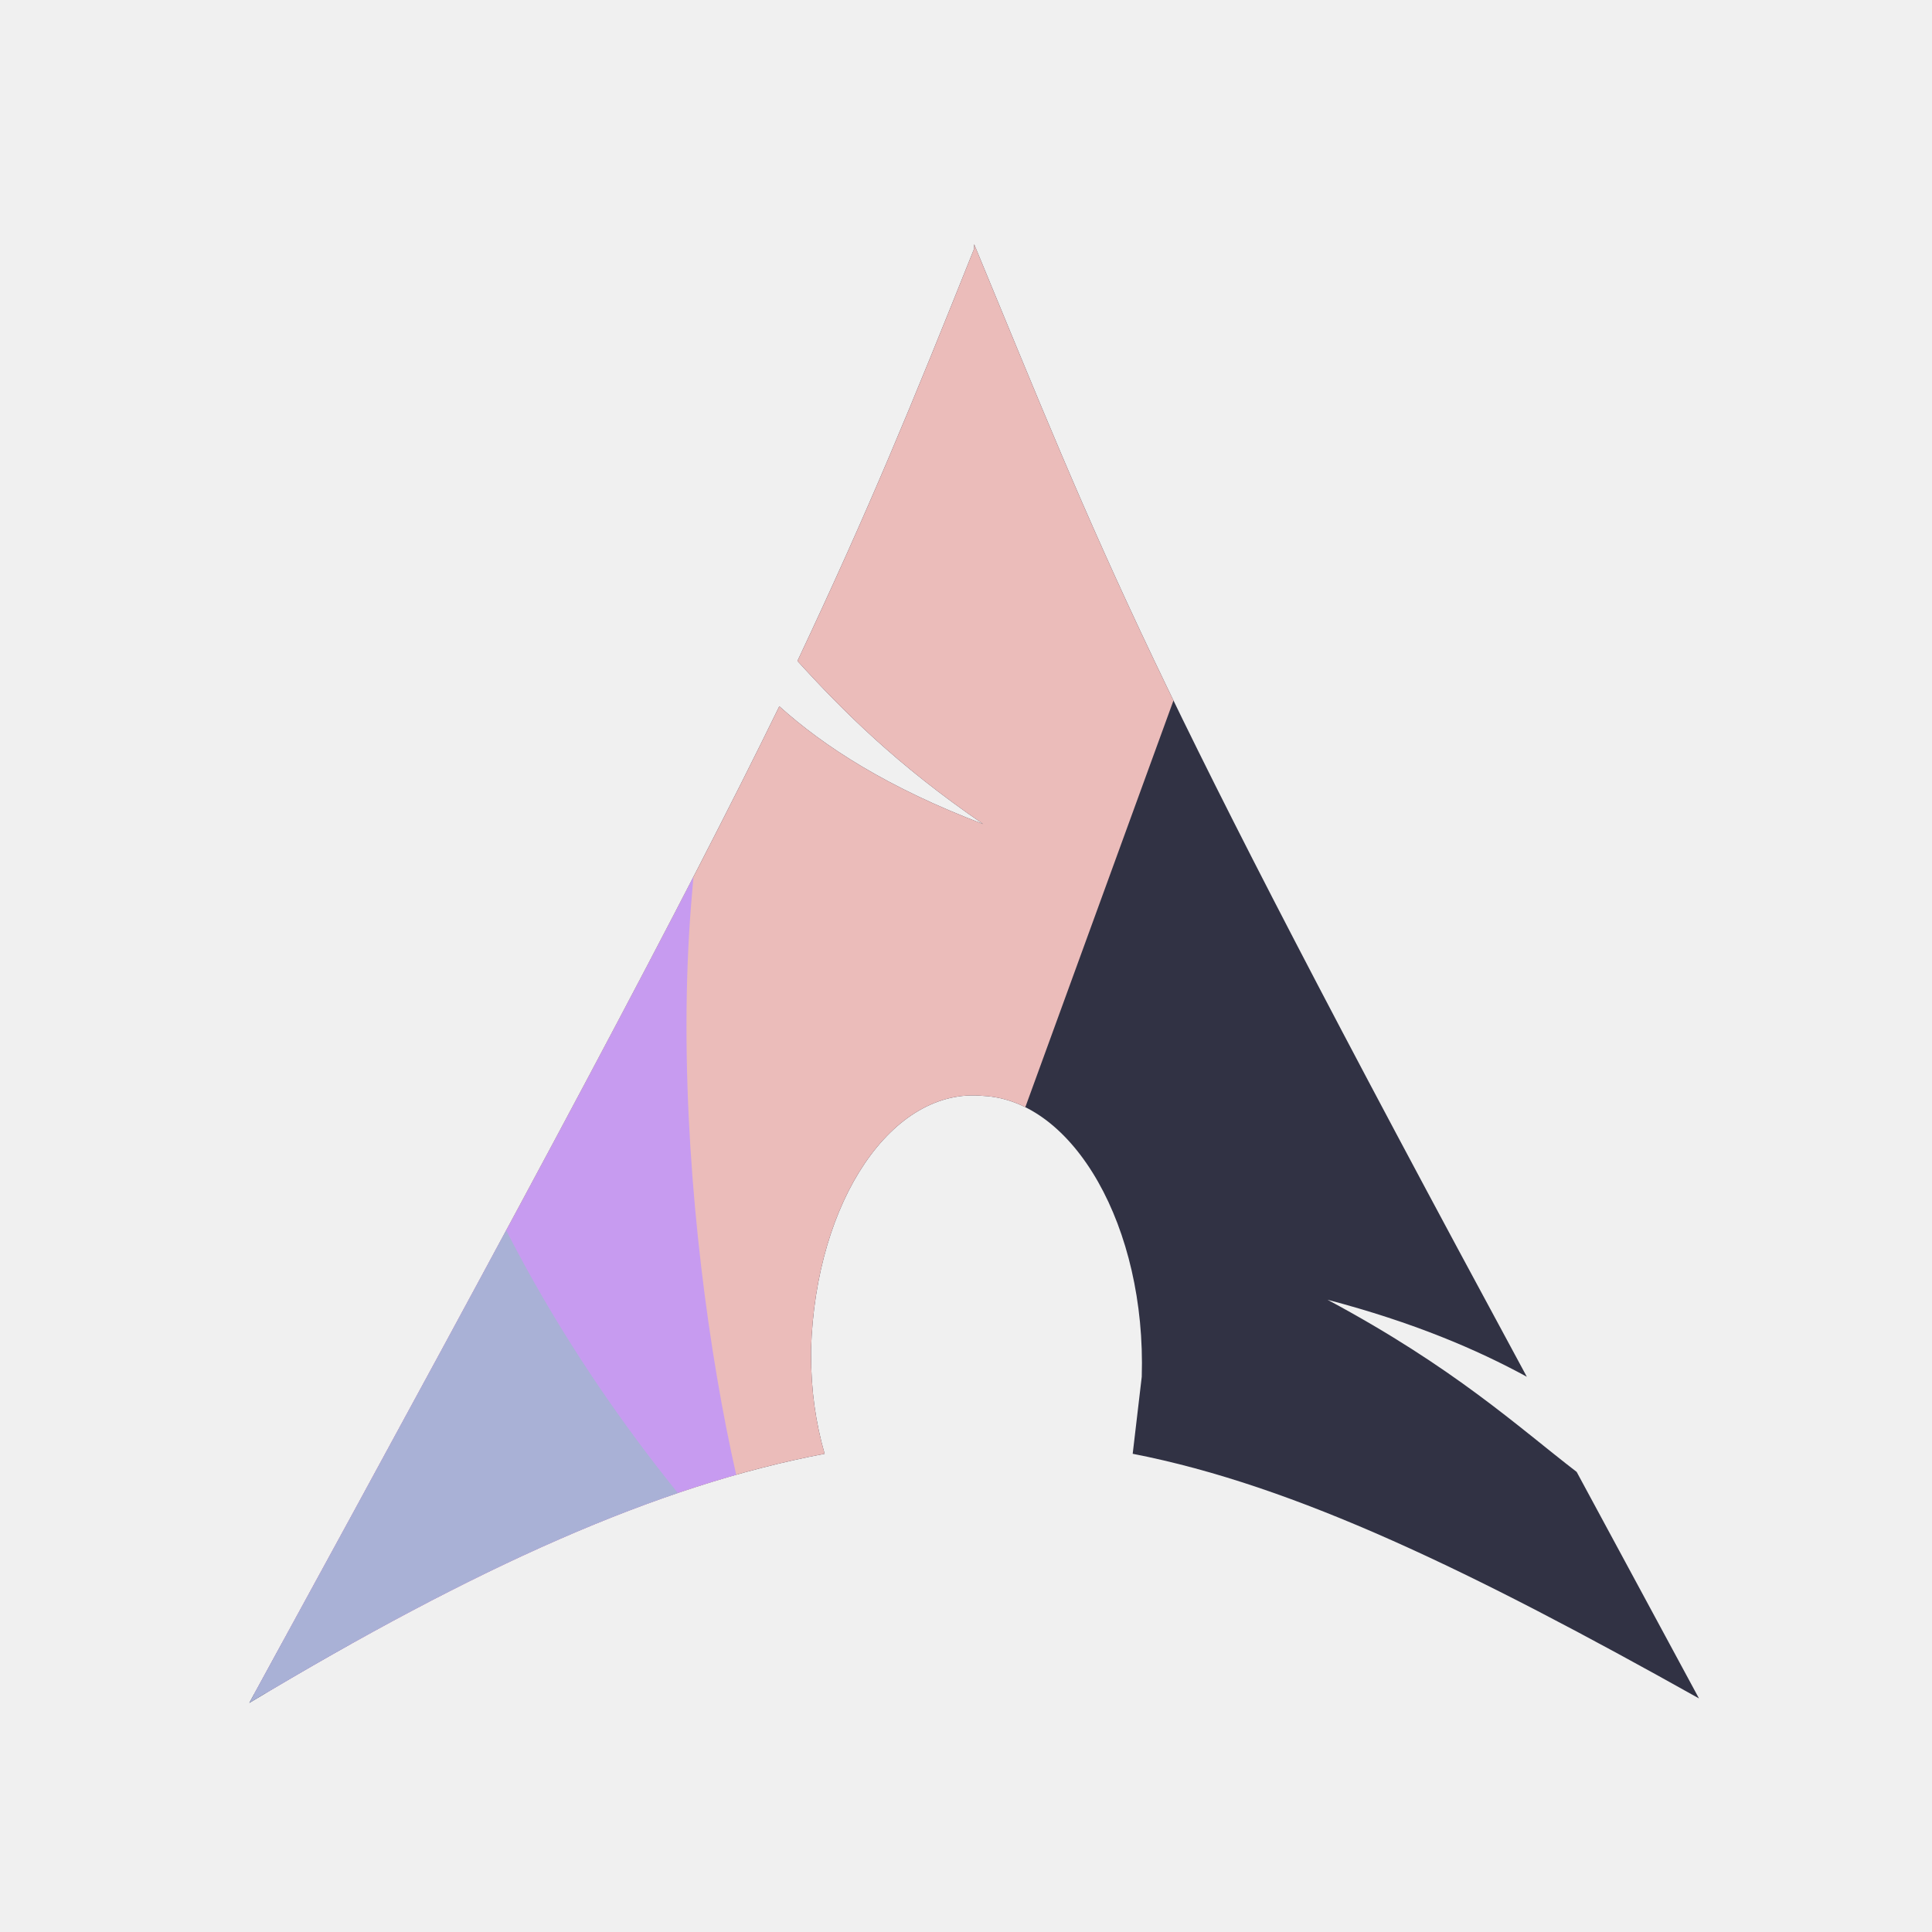
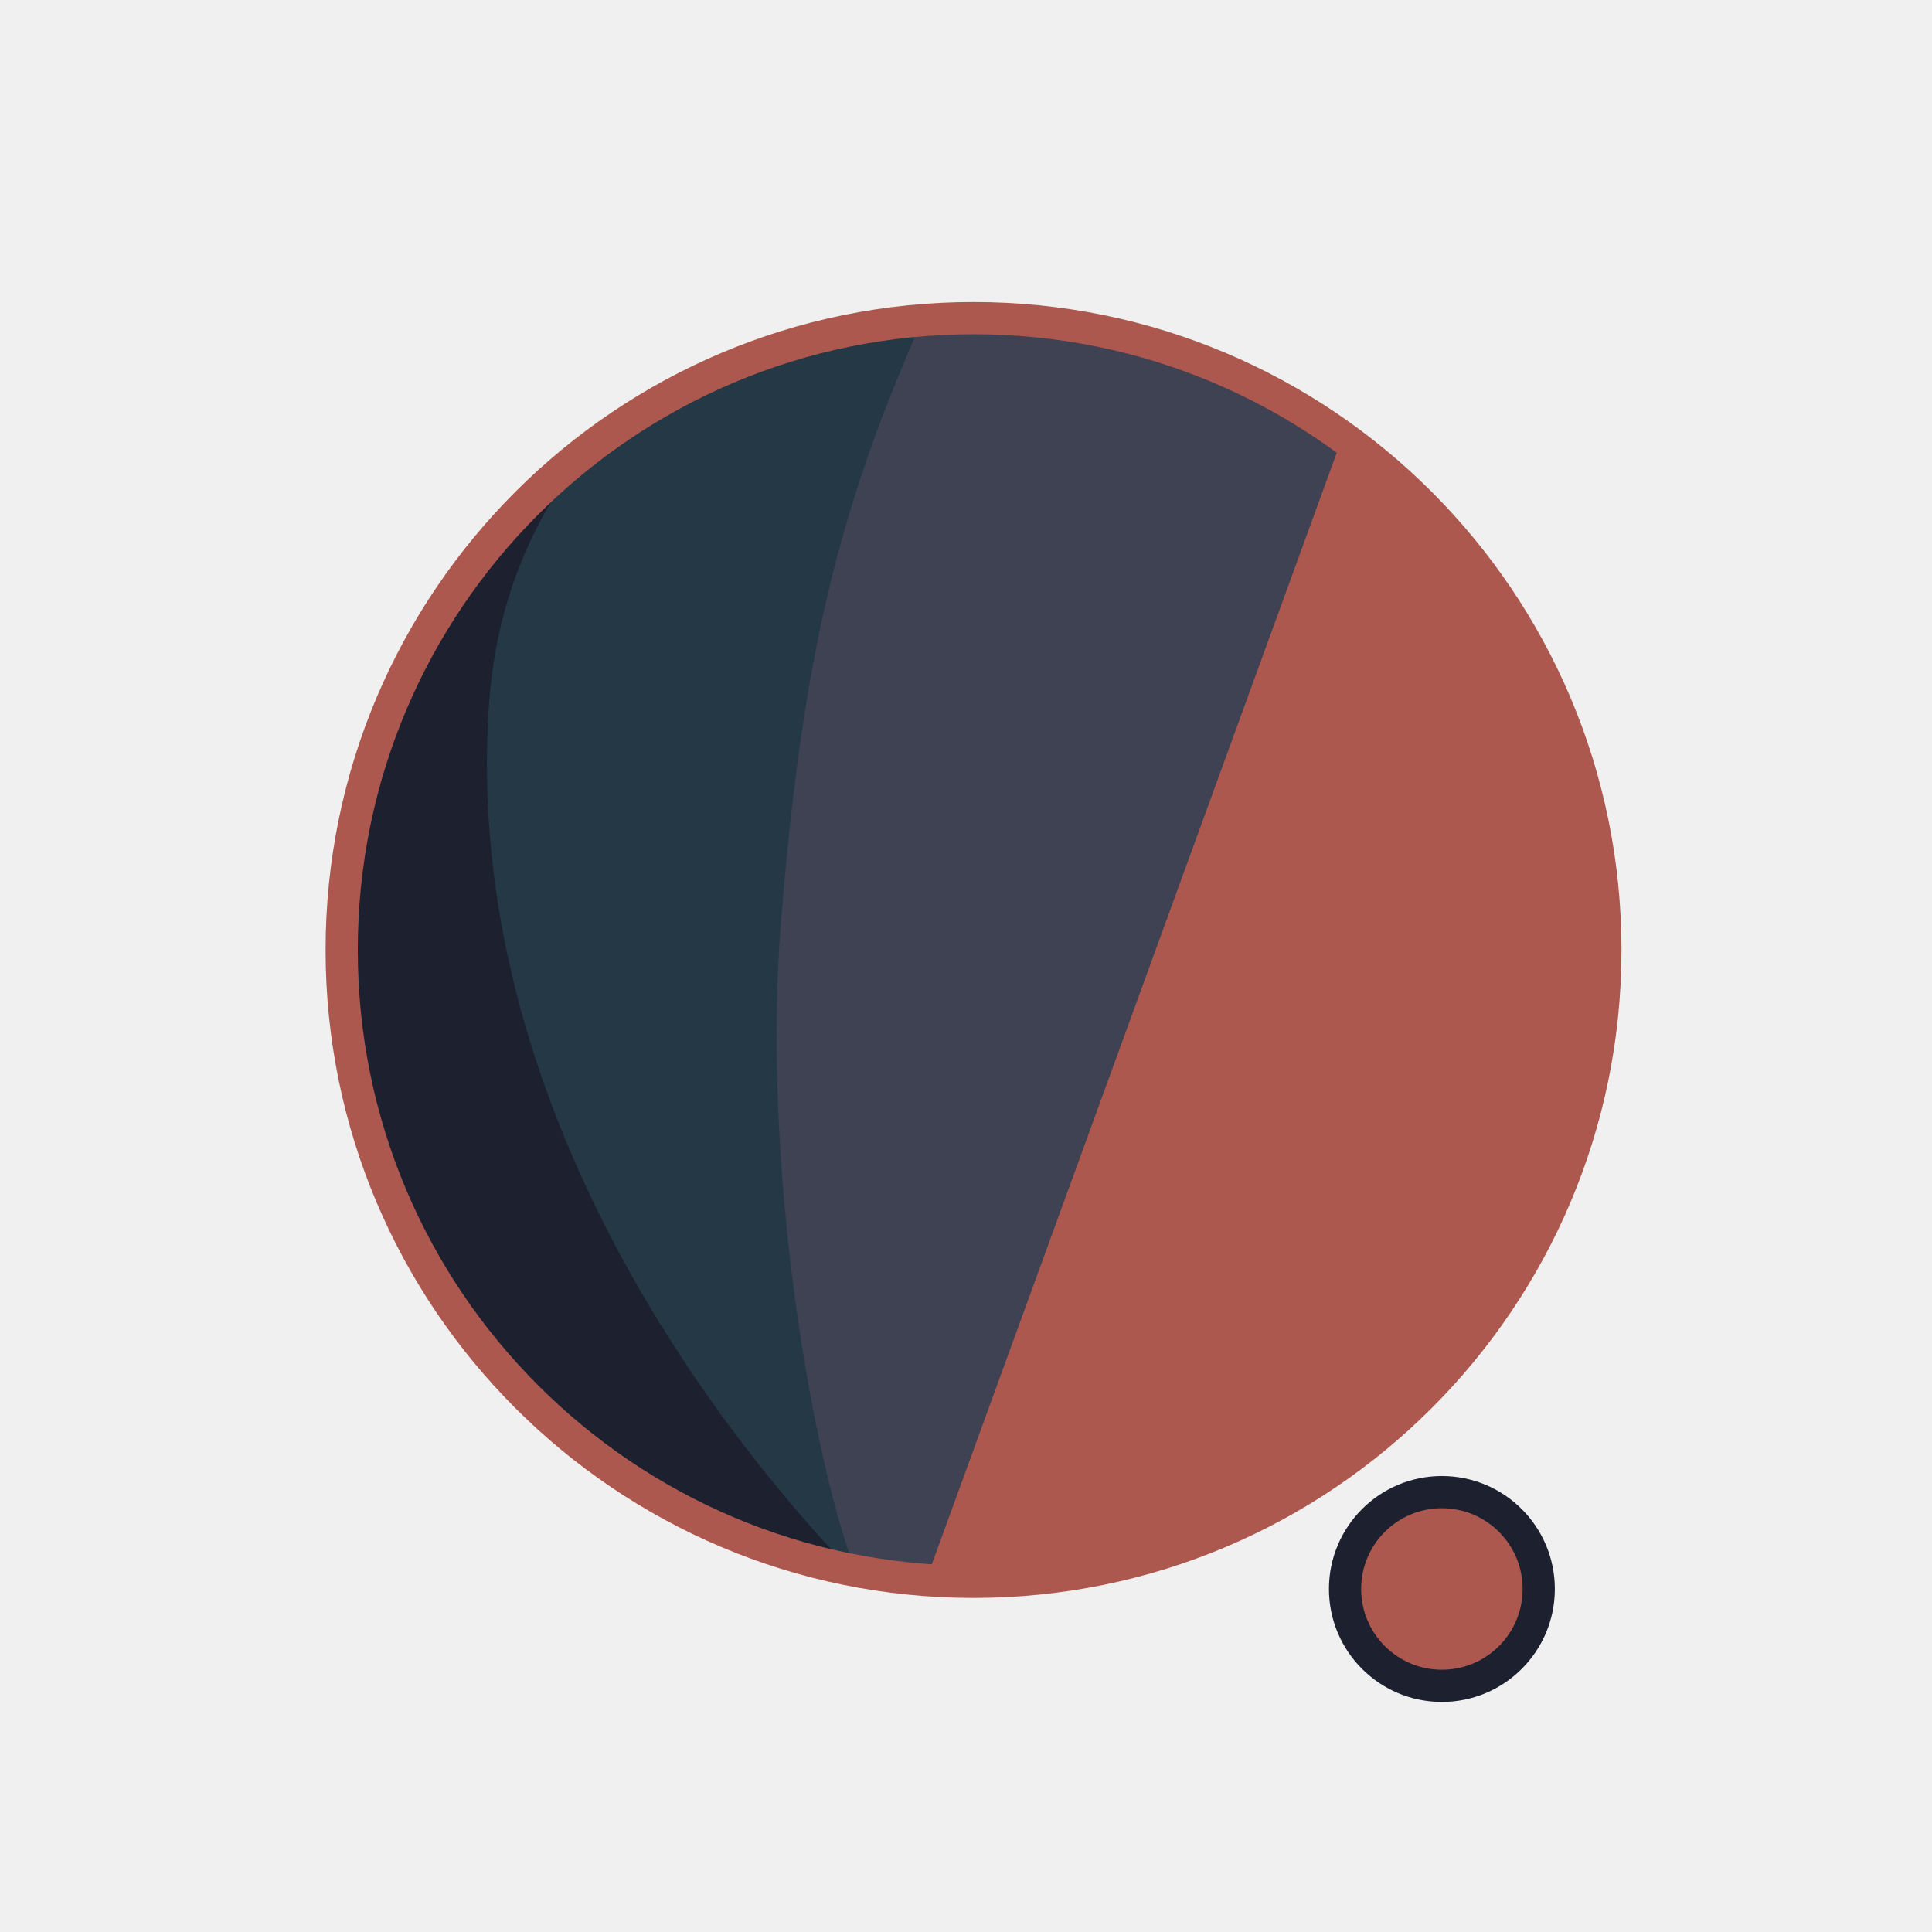
- <svg xmlns="http://www.w3.org/2000/svg" width="300" height="300" viewBox="0 0 1 1" version="1.1" id="svg1">
+ <svg xmlns="http://www.w3.org/2000/svg" width="300" height="300" viewBox="0 0 79.375 79.375" version="1.1" id="svg1">
  <defs id="defs1">
-     <clipPath clipPathUnits="userSpaceOnUse" id="clipPath8">
-       <path d="m 418.656,41.527 c -9.292,23.23 -15.265,37.831 -25.885,60.398 6.637,7.301 14.602,15.265 27.212,23.894 -13.938,-5.31 -23.23,-11.283 -29.867,-17.256 -13.938,28.54 -35.177,68.362 -77.654,146.016 33.186,-19.911 59.734,-31.858 84.291,-36.504 -1.327,-4.646 -1.991,-9.292 -1.991,-14.602 v -0.664 c 0.664,-21.902 11.947,-38.495 25.221,-37.168 13.274,0.664 23.894,19.248 23.23,41.15 l -1.327,11.283 c 23.894,4.646 49.778,17.256 82.964,35.84 l -17.92,-33.186 c -8.628,-6.637 -17.92,-15.265 -36.504,-25.221 12.611,3.319 21.902,7.301 29.203,11.283 C 442.55,101.26 437.904,87.323 418.656,40.863 Z" fill="#1793d1" id="path9" style="display:inline;fill:#000000;fill-opacity:1;stroke-width:0.664" />
+     <filter id="mask-powermask-path-effect5_inverse" style="color-interpolation-filters:sRGB" height="100" width="100" x="-50" y="-50">
+       <feColorMatrix id="mask-powermask-path-effect5_primitive1" values="1" type="saturate" result="fbSourceGraphic" />
+       <feColorMatrix id="mask-powermask-path-effect5_primitive2" values="-1 0 0 0 1 0 -1 0 0 1 0 0 -1 0 1 0 0 0 1 0 " in="fbSourceGraphic" />
+     </filter>
+     <clipPath clipPathUnits="userSpaceOnUse" id="clipPath1">
+       <circle style="display:inline;fill:#000000;fill-opacity:1;stroke:none;stroke-width:0.214" id="circle3" cx="44.886" cy="38.249" r="22.842" />
    </clipPath>
-     <clipPath clipPathUnits="userSpaceOnUse" id="clipPath7">
-       <path d="m 418.656,41.527 c -9.292,23.23 -15.265,37.831 -25.885,60.398 6.637,7.301 14.602,15.265 27.212,23.894 -13.938,-5.31 -23.23,-11.283 -29.867,-17.256 -13.938,28.54 -35.177,68.362 -77.654,146.016 33.186,-19.911 59.734,-31.858 84.291,-36.504 -1.327,-4.646 -1.991,-9.292 -1.991,-14.602 v -0.664 c 0.664,-21.902 11.947,-38.495 25.221,-37.168 13.274,0.664 23.894,19.248 23.23,41.15 l -1.327,11.283 c 23.894,4.646 49.778,17.256 82.964,35.84 l -17.92,-33.186 c -8.628,-6.637 -17.92,-15.265 -36.504,-25.221 12.611,3.319 21.902,7.301 29.203,11.283 C 442.55,101.26 437.904,87.323 418.656,40.863 Z" fill="#1793d1" id="path7" style="display:inline;fill:#000000;fill-opacity:1;stroke-width:0.664" />
+     <clipPath clipPathUnits="userSpaceOnUse" id="clipPath3">
+       <circle style="display:inline;opacity:1;fill:#000000;fill-opacity:1;stroke:none;stroke-width:2.646;stroke-dasharray:none;stroke-opacity:1" id="circle4" cx="39.235" cy="39.029" r="25.959" />
    </clipPath>
-     <clipPath clipPathUnits="userSpaceOnUse" id="clipPath6">
-       <path d="m 418.656,41.527 c -9.292,23.23 -15.265,37.831 -25.885,60.398 6.637,7.301 14.602,15.265 27.212,23.894 -13.938,-5.31 -23.23,-11.283 -29.867,-17.256 -13.938,28.54 -35.177,68.362 -77.654,146.016 33.186,-19.911 59.734,-31.858 84.291,-36.504 -1.327,-4.646 -1.991,-9.292 -1.991,-14.602 v -0.664 c 0.664,-21.902 11.947,-38.495 25.221,-37.168 13.274,0.664 23.894,19.248 23.23,41.15 l -1.327,11.283 c 23.894,4.646 49.778,17.256 82.964,35.84 l -17.92,-33.186 c -8.628,-6.637 -17.92,-15.265 -36.504,-25.221 12.611,3.319 21.902,7.301 29.203,11.283 C 442.55,101.26 437.904,87.323 418.656,40.863 Z" fill="#1793d1" id="path6" style="display:inline;fill:#000000;fill-opacity:1;stroke-width:0.664" />
+     <clipPath clipPathUnits="userSpaceOnUse" id="clipPath4">
+       <circle style="display:inline;opacity:1;fill:#000000;fill-opacity:1;stroke:none;stroke-width:0.243" id="circle5" cx="39.997" cy="39.029" r="25.959" />
+     </clipPath>
+     <clipPath clipPathUnits="userSpaceOnUse" id="clipPath19">
+       <g id="g20" style="display:inline">
+         <circle style="display:inline;opacity:1;fill:#ffffff;fill-opacity:1;stroke:#000000;stroke-width:1.323;stroke-dasharray:none;stroke-opacity:1" id="circle20" cx="39.997" cy="39.029" r="25.959" />
+         <path style="display:inline;fill:#ffffff;fill-opacity:1;stroke:none;stroke-width:1.323;stroke-linecap:round;stroke-linejoin:round;stroke-dasharray:none;stroke-opacity:1" d="M 40.972,71.749 65.107,9.074 51.262,8.513 29.654,71.374 Z" id="path20" />
+       </g>
    </clipPath>
  </defs>
-   <g id="layer1" transform="matrix(1.059891,0,0,1.059891,-0.03941891,-0.03583263)">
-     <g id="g21" transform="matrix(0.00333333,0,0,0.00333333,-0.8826086,0.01685136)" style="display:inline">
-       <path d="m 418.656,41.527 c -9.292,23.23 -15.265,37.831 -25.885,60.398 6.637,7.301 14.602,15.265 27.212,23.894 -13.938,-5.31 -23.23,-11.283 -29.867,-17.256 -13.938,28.54 -35.177,68.362 -77.654,146.016 33.186,-19.911 59.734,-31.858 84.291,-36.504 -1.327,-4.646 -1.991,-9.292 -1.991,-14.602 v -0.664 c 0.664,-21.902 11.947,-38.495 25.221,-37.168 13.274,0.664 23.894,19.248 23.23,41.15 l -1.327,11.283 c 23.894,4.646 49.778,17.256 82.964,35.84 l -17.92,-33.186 c -8.628,-6.637 -17.92,-15.265 -36.504,-25.221 12.611,3.319 21.902,7.301 29.203,11.283 C 442.55,101.26 437.904,87.323 418.656,40.863 Z" fill="#1793d1" id="path1-2" style="display:inline;fill:#313244;fill-opacity:1;stroke-width:0.664" />
-       <path style="display:inline;opacity:1;fill:#ebbcba;fill-opacity:1;stroke:none;stroke-width:10;stroke-linecap:round;stroke-linejoin:round;stroke-dasharray:none;stroke-opacity:1" d="M 309.255,25.453 471.275,43.442 397.217,246.73 283.644,245.359 Z" id="path18" clip-path="url(#clipPath8)" />
-       <path style="display:inline;opacity:1;fill:#c79bf0;fill-opacity:1;stroke:none;stroke-width:10;stroke-linecap:round;stroke-linejoin:round;stroke-dasharray:none;stroke-opacity:1" d="m 404.444,32.674 c -16.501,34.788 -23.415,57.363 -27.241,104.794 -3.749,46.469 8.72,102.565 15.298,107.685 L 289.628,255.686 302.844,32.762 Z" id="path19" clip-path="url(#clipPath7)" />
-       <path style="display:inline;opacity:1;fill:#a9b1d6;fill-opacity:1;stroke:none;stroke-width:11.365;stroke-linecap:round;stroke-linejoin:round;stroke-dasharray:none;stroke-opacity:1" d="m 395.514,30.654 c -18.09,8.535 -60.302,26.583 -63.65,72.956 -4.505,62.415 36.153,116.346 64.007,142.558 L 300.612,260.471 296.441,39.384 Z" id="path21" clip-path="url(#clipPath6)" />
-     </g>
+   <g id="layer1">
+     <circle style="display:inline;opacity:1;fill:#AD584F;fill-opacity:1;stroke:none;stroke-width:2.646;stroke-dasharray:none;stroke-opacity:1" id="path1" cx="39.997" cy="39.029" r="25.959" />
+     <circle style="display:inline;opacity:1;fill:#AD584F;fill-opacity:1;stroke:#1D202E;stroke-width:1.323;stroke-linecap:round;stroke-linejoin:round;stroke-dasharray:none;stroke-opacity:1" id="path23" cx="59.239" cy="65.282" r="3.979" />
+     <path style="display:inline;opacity:1;fill:#3F4252;fill-opacity:1;stroke:none;stroke-width:2.646;stroke-linecap:round;stroke-linejoin:round;stroke-dasharray:none;stroke-opacity:1" d="M 14.114,8.183 56.981,12.942 37.387,66.729 7.337,66.366 Z" id="path4" clip-path="url(#clipPath4)" />
+     <path style="display:inline;opacity:1;fill:#253845;fill-opacity:1;stroke:none;stroke-width:2.646;stroke-linecap:round;stroke-linejoin:round;stroke-dasharray:none;stroke-opacity:1" d="m 38.537,10.093 c -4.366,9.204 -6.195,15.177 -7.208,27.727 -0.992,12.295 2.307,27.137 4.048,28.492 L 8.159,69.099 11.655,10.117 Z" id="path8" clip-path="url(#clipPath3)" transform="translate(0.7619726)" />
+     <path style="display:inline;opacity:1;fill:#1D202E;fill-opacity:1;stroke:none;stroke-width:2.646;stroke-linecap:round;stroke-linejoin:round;stroke-dasharray:none;stroke-opacity:1" d="m 42.193,12.318 c -4.211,1.987 -14.039,6.189 -14.818,16.984 -1.049,14.531 8.417,27.086 14.901,33.188 l -22.177,3.33 -0.971,-51.47 z" id="path12" clip-path="url(#clipPath1)" transform="matrix(1.1365,0,0,1.1365,-11.01583,-4.44086)" />
+     <path style="display:inline;fill:none;stroke:#AD584F;stroke-width:5.292;stroke-linecap:round;stroke-linejoin:round;stroke-dasharray:none;stroke-opacity:1" d="M 56.155,14.893 37.161,67.307 c 0.345,-0.826 6.533,-17.661 9.644,-21.104 4.78,-5.292 13.008,-2.765 13.143,4.977 0.044,2.513 -1.431,15.998 -1.431,15.998" id="path2" clip-path="url(#clipPath19)" mask="none" />
+     <circle style="display:inline;opacity:1;fill:none;fill-opacity:1;stroke:#AD584F;stroke-width:1.323;stroke-dasharray:none;stroke-opacity:1" id="circle8" cx="39.997" cy="39.029" r="25.959" />
  </g>
</svg>
